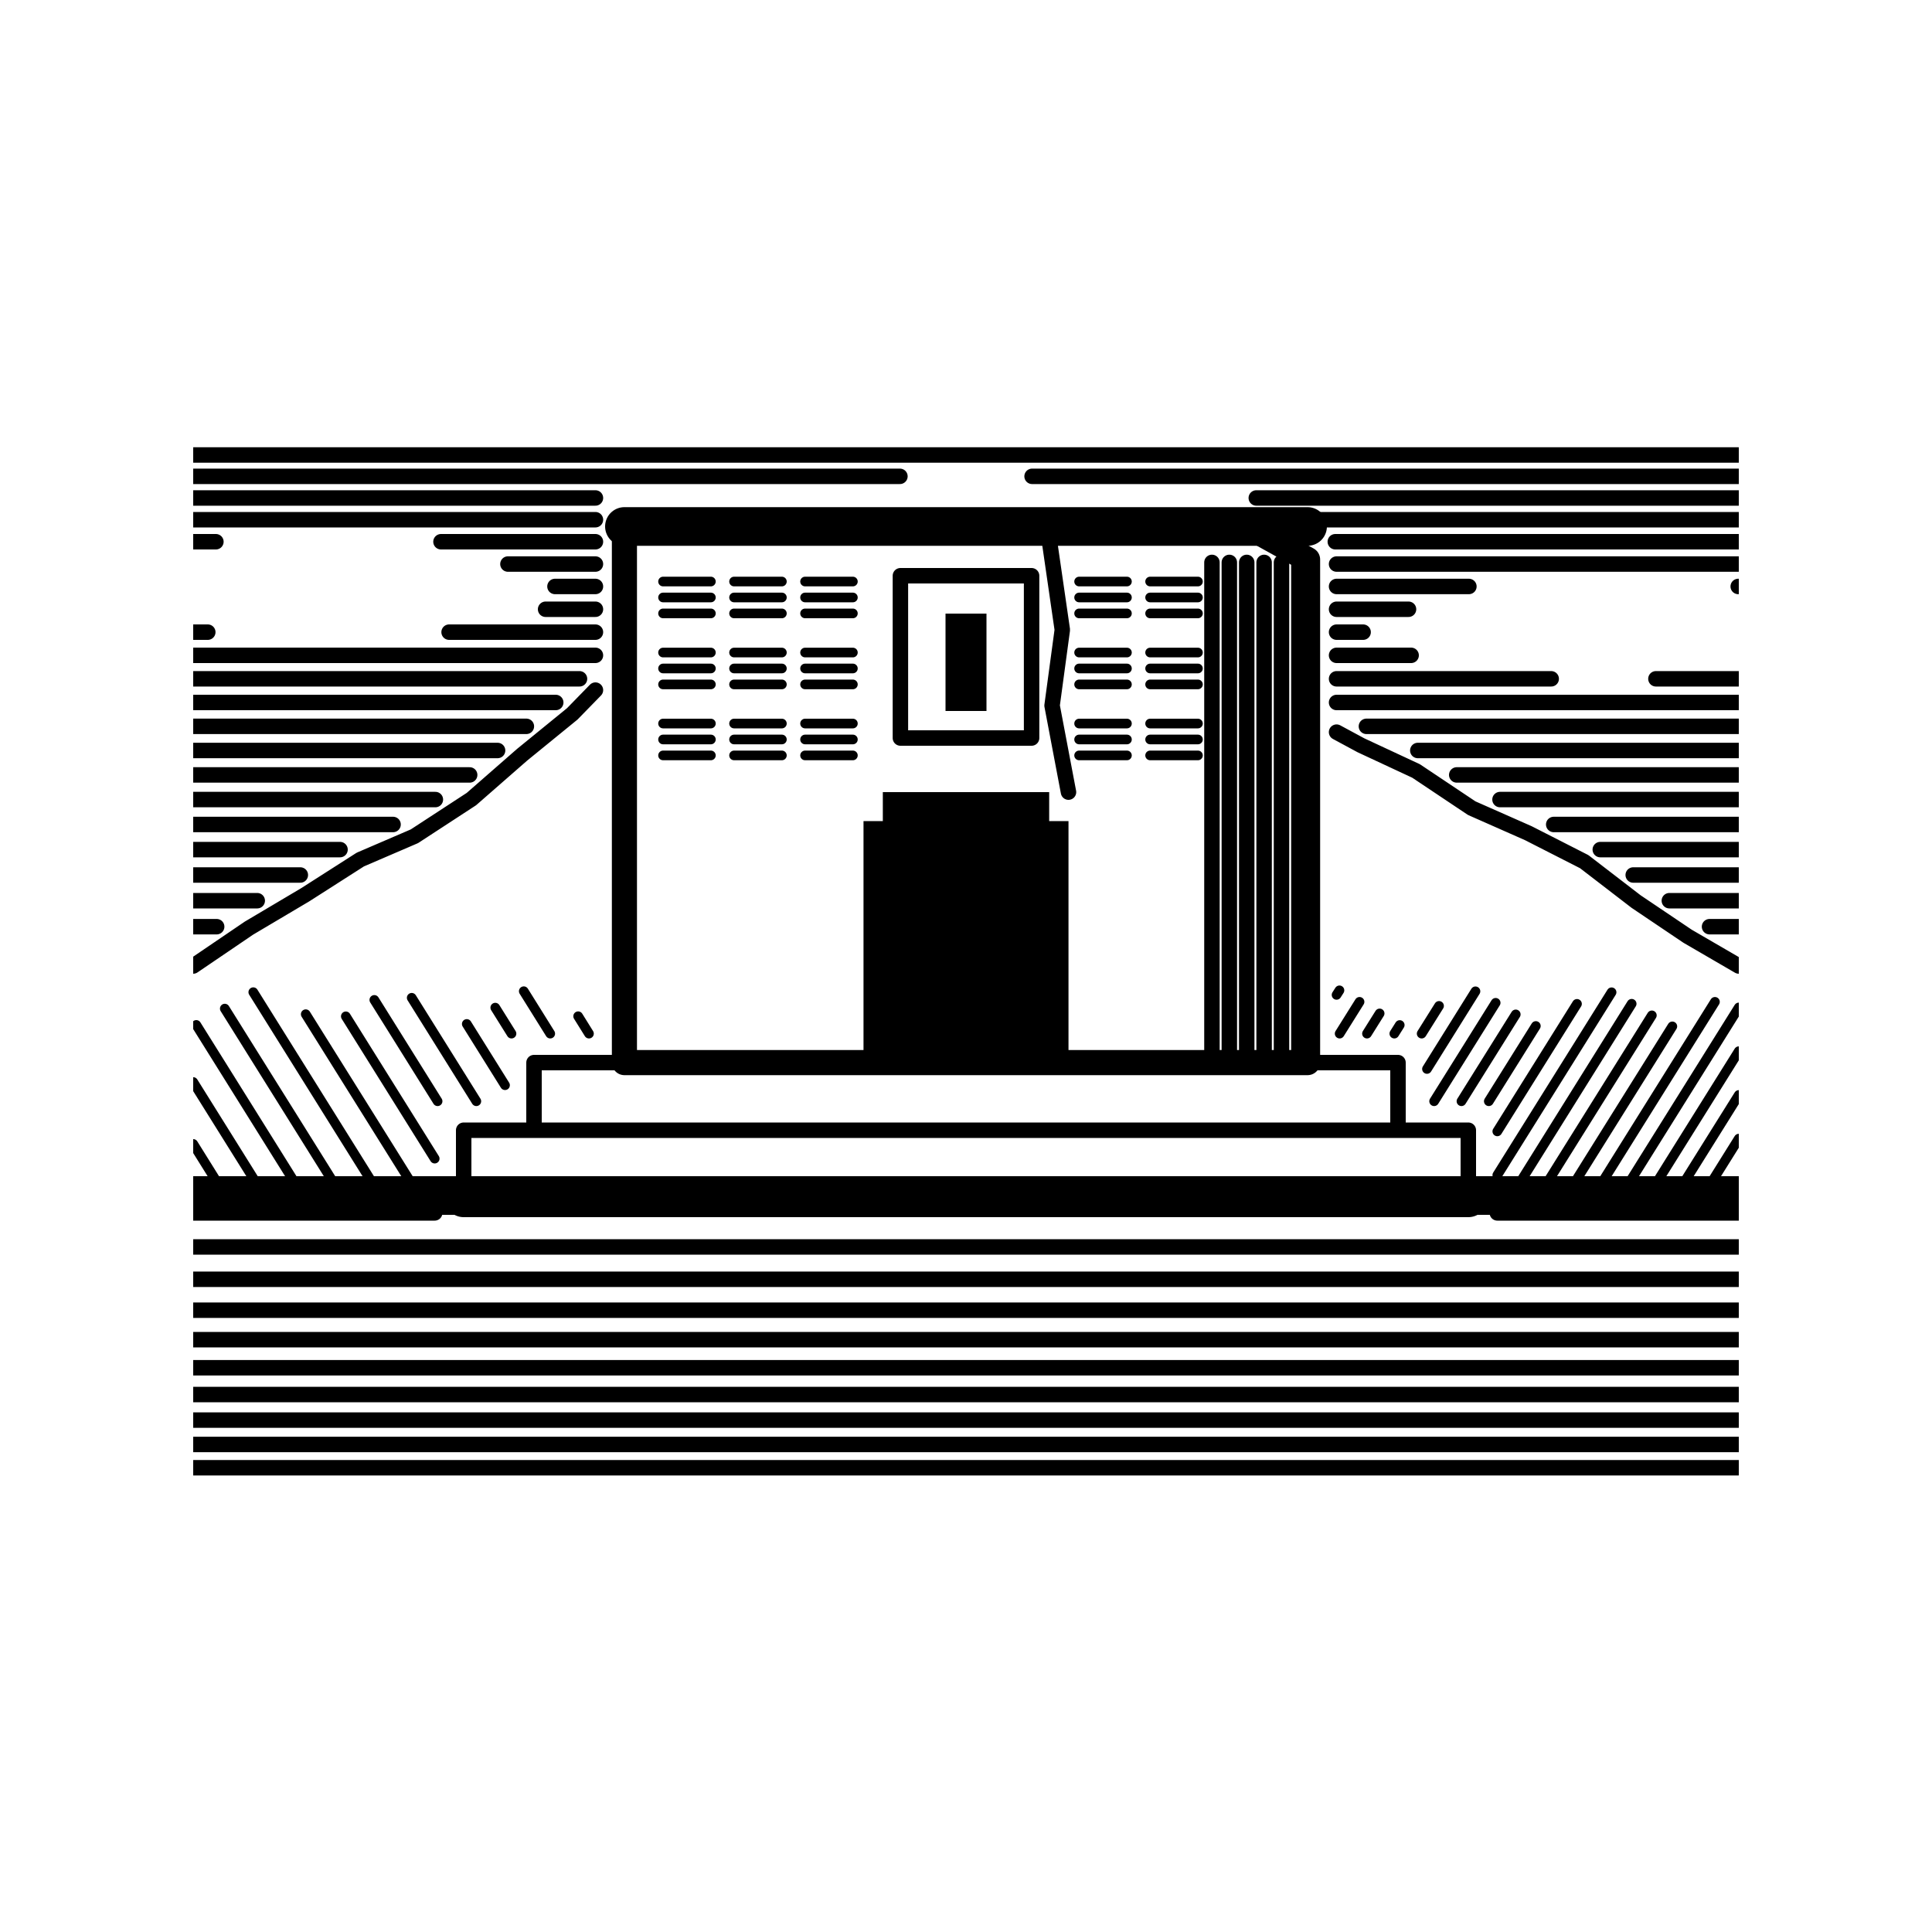
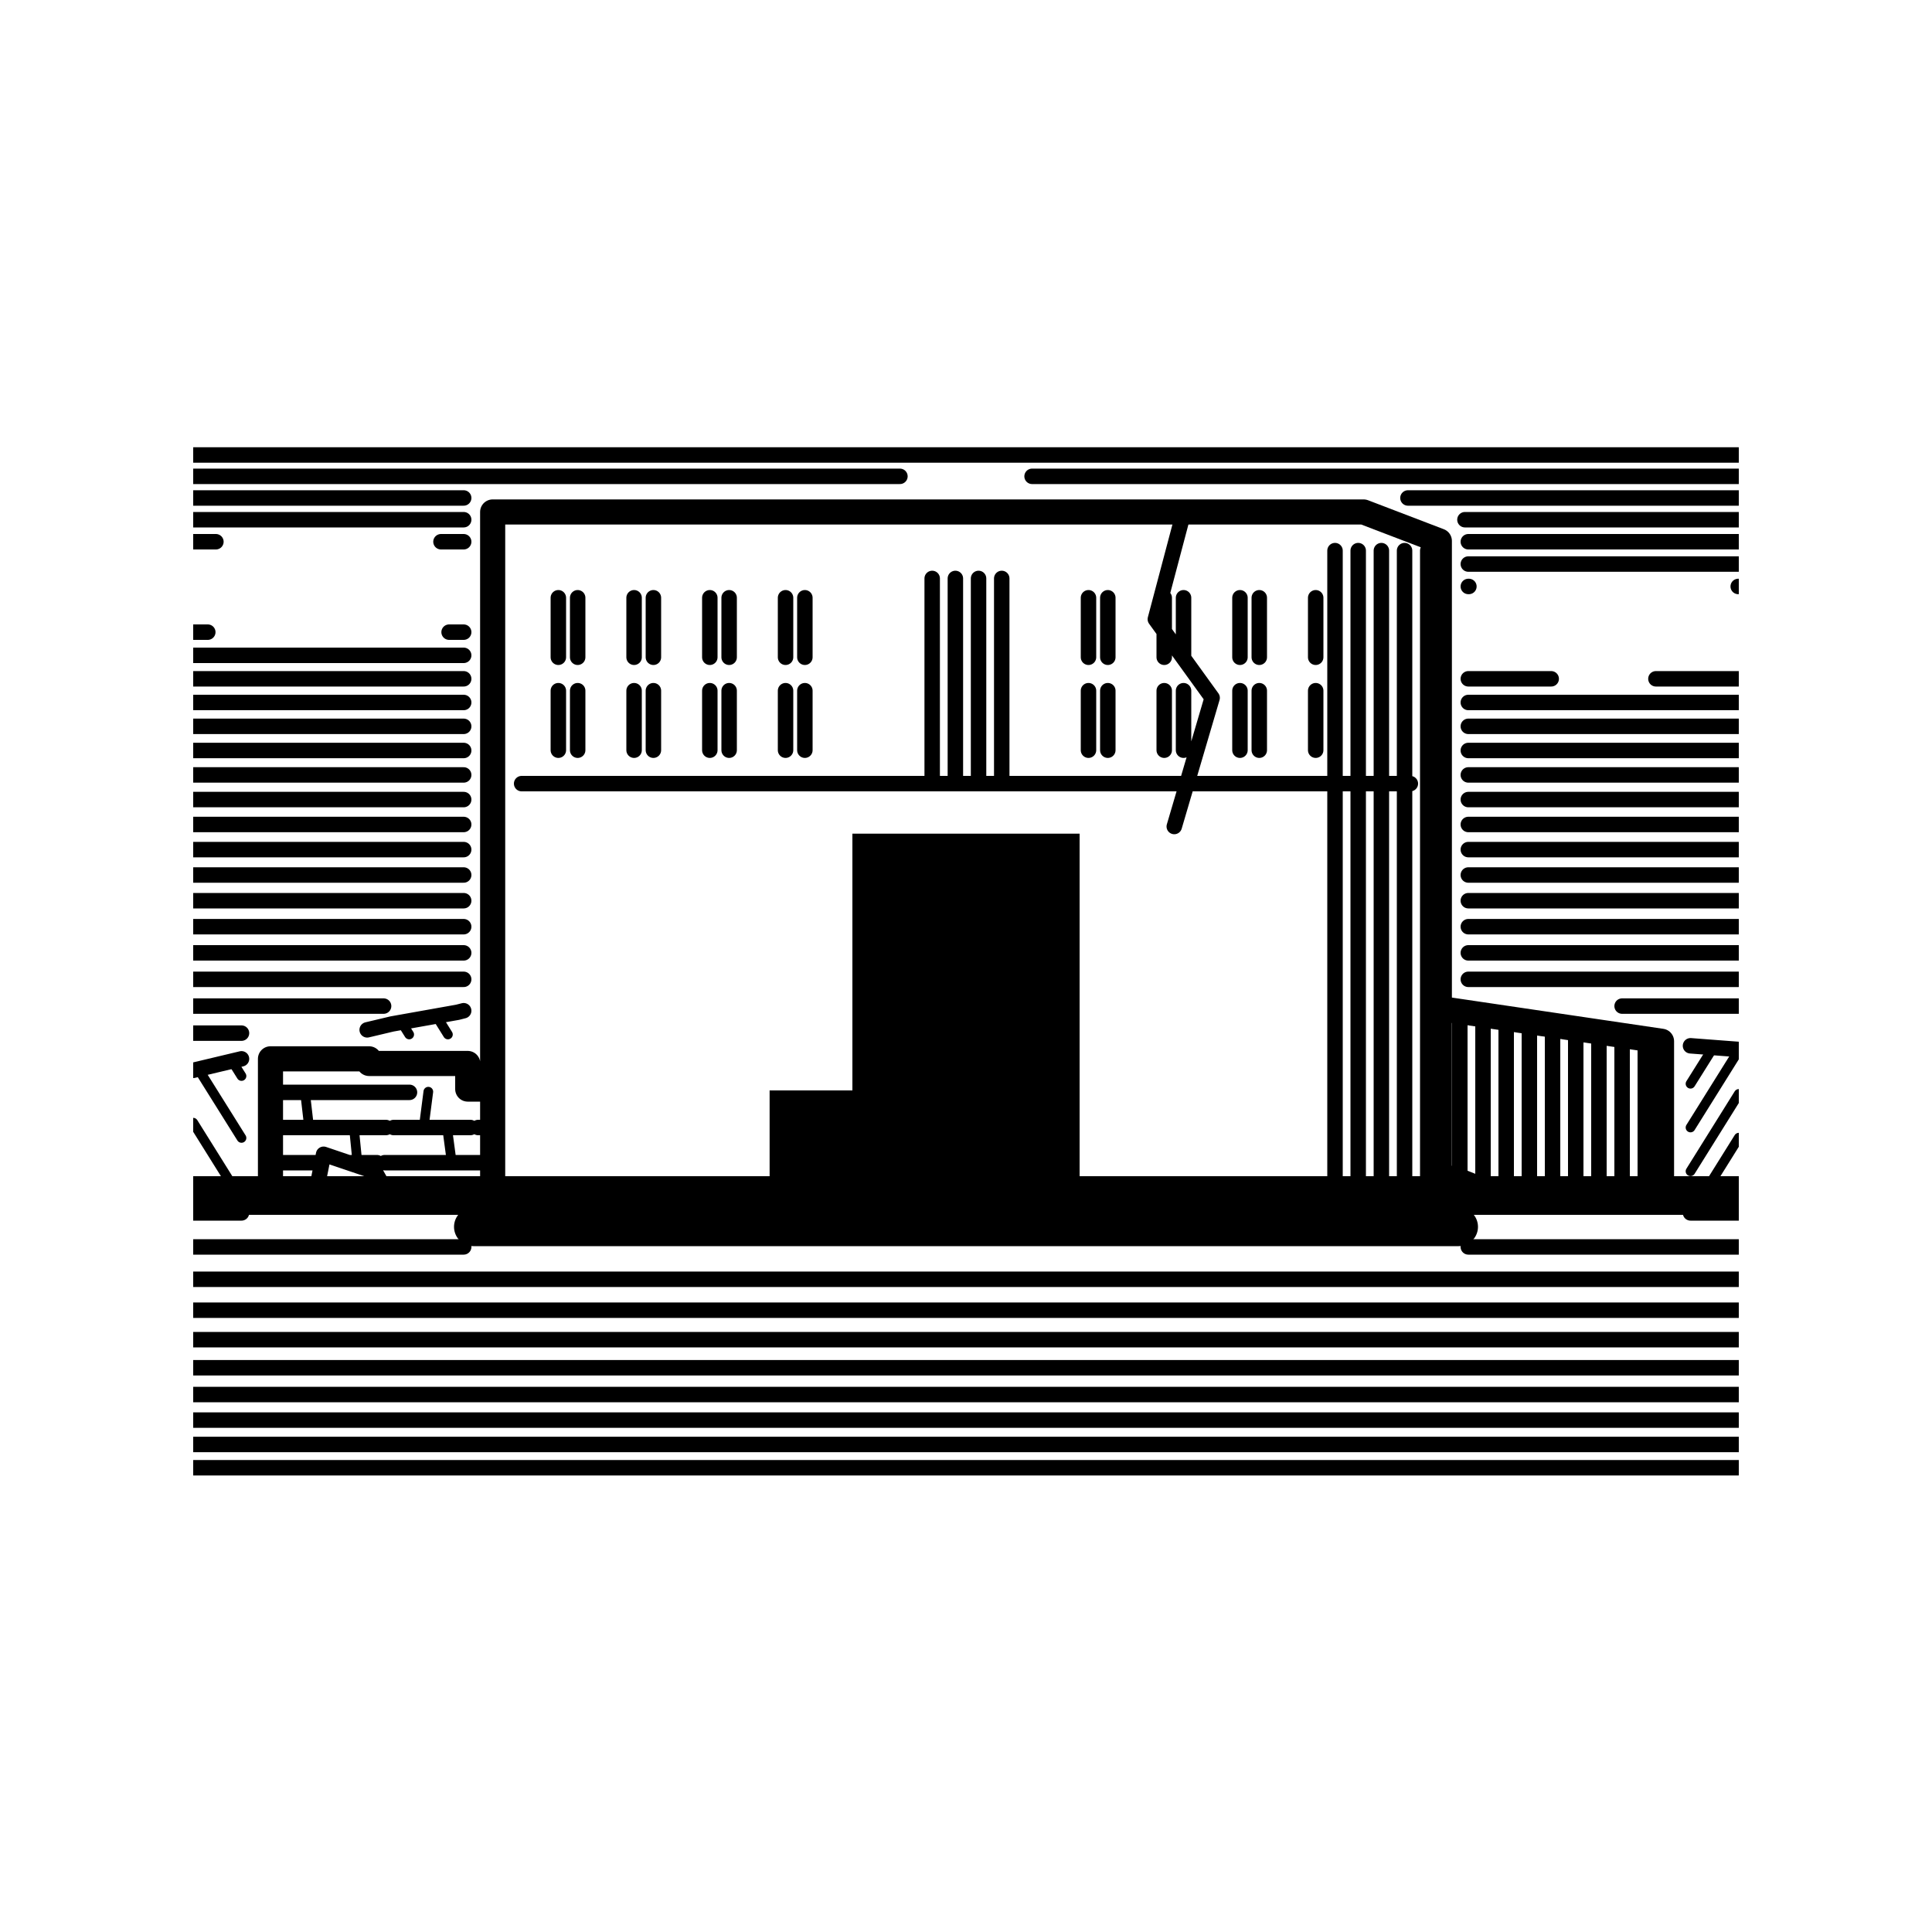
<svg xmlns="http://www.w3.org/2000/svg" viewBox="0 0 200 200">
  <defs>
    <clipPath id="w">
      <path d="M20 46L180 46L180 154L20 154Z" />
    </clipPath>
  </defs>
  <g clip-path="url(#w)" fill="none" stroke="#000" stroke-linecap="round" stroke-linejoin="round">
-     <path d="M89.39 110L89.39 85L91.39 85L91.39 82L108.61 82L108.61 85L110.61 85L110.61 110ZM97.88 63.52L102.12 63.52L102.12 73.6L97.88 73.6Z" fill="#000" stroke="none" />
-     <path d="M59.85 105.2L60.97 107M54.22 102.61L56.96 107M51.27 104.31L52.95 107M48.32 106L52.28 112.34M42.62 103.29L49.31 114M38.75 103.51L45.3 114M35.8 105.21L45 119.94M31.65 104.99L43.38 123.76M26.22 102.71L39.37 123.76M23.27 104.41L35.36 123.76M20.32 106.1L31.35 123.76M20 112.01L27.34 123.76M20 118.42L23.33 123.76M138.36 102.99L138.66 102.52M138.68 107L140.74 103.71M141.51 107L142.82 104.91M144.34 107L144.9 106.11M147.17 107L148.97 104.13M147.72 110.66L152.74 102.62M148.46 114L154.83 103.81M151.29 114L156.91 105.01M154.12 114L158.99 106.21M155 117.12L163.25 103.92M155 121.65L166.83 102.72M156.51 123.76L168.91 103.91M159.34 123.76L171 105.11M162.17 123.76L173.12 106.25M165 123.76L177.53 103.71M167.83 123.76L180 104.29M170.66 123.76L180 108.82M173.49 123.76L180 113.35M176.32 123.76L180 117.87M179.15 123.76L180 122.4M68.64 60.2L73.59 60.2M68.64 61.85L73.59 61.85M68.64 63.5L73.59 63.5M75.99 60.2L80.94 60.2M75.99 61.85L80.94 61.85M75.99 63.5L80.94 63.5M83.34 60.2L88.29 60.2M83.34 61.85L88.29 61.85M83.34 63.5L88.29 63.5M68.64 67.55L73.59 67.55M68.64 69.2L73.59 69.2M68.64 70.85L73.59 70.85M75.99 67.55L80.94 67.55M75.99 69.2L80.94 69.2M75.99 70.85L80.94 70.85M83.34 67.55L88.29 67.55M83.34 69.2L88.29 69.2M83.34 70.85L88.29 70.85M68.64 74.9L73.59 74.9M68.64 76.55L73.59 76.55M68.64 78.2L73.59 78.2M75.99 74.9L80.94 74.9M75.99 76.55L80.94 76.55M75.99 78.2L80.94 78.2M83.34 74.9L88.29 74.9M83.34 76.55L88.29 76.55M83.34 78.2L88.29 78.2M119.06 60.2L124.01 60.2M119.06 61.85L124.01 61.85M119.06 63.5L124.01 63.5M111.71 60.2L116.66 60.2M111.71 61.85L116.66 61.85M111.71 63.5L116.66 63.5M119.06 67.55L124.01 67.55M119.06 69.2L124.01 69.2M119.06 70.85L124.01 70.85M111.71 67.55L116.66 67.55M111.71 69.2L116.66 69.2M111.71 70.85L116.66 70.85M119.06 74.9L124.01 74.9M119.06 76.55L124.01 76.55M119.06 78.2L124.01 78.2M111.71 74.9L116.66 74.9M111.71 76.55L116.66 76.55M111.71 78.2L116.66 78.2M100 54L100 54" stroke-width="1" />
-     <path d="M20 47.1L180 47.1M20 49.31L93.16 49.31M106.84 49.31L180 49.31M20 51.55L61.64 51.55M130.05 51.55L180 51.55M20 53.8L61.64 53.8M134.12 53.8L180 53.8M20 56.08L22.35 56.08M45.65 56.08L61.64 56.08M138.23 56.08L180 56.08M52.58 58.39L61.64 58.39M138.36 58.39L180 58.39M57.45 60.71L61.64 60.71M138.36 60.71L152.06 60.71M179.94 60.71L180 60.71M56.48 63.07L61.64 63.07M138.36 63.07L145.81 63.07M20 65.44L21.51 65.44M46.49 65.44L61.64 65.44M138.36 65.44L141.11 65.44M20 67.84L61.64 67.84M138.36 67.84L146.08 67.84M20 70.27L59.99 70.27M138.36 70.27L160.58 70.27M171.42 70.27L180 70.27M20 72.72L57.53 72.72M138.36 72.72L180 72.72M20 75.19L54.49 75.19M141.45 75.19L180 75.19M20 77.69L51.51 77.69M146.77 77.69L180 77.69M20 80.22L48.62 80.22M150.8 80.22L180 80.22M20 82.77L45.07 82.77M155.28 82.77L180 82.77M20 85.35L40.69 85.35M160.84 85.35L180 85.35M20 87.95L35.2 87.95M165.66 87.95L180 87.95M20 90.58L31.09 90.58M169.07 90.58L180 90.58M20 93.24L26.63 93.24M172.81 93.24L180 93.24M20 95.93L22.43 95.93M176.97 95.93L180 95.93M20 100L25.77 96.08L31.59 92.63L37.3 88.98L42.9 86.57L48.8 82.72L54.05 78.13L59.24 73.9L61.64 71.44M138.36 75.79L140.88 77.15L146.59 79.81L152.35 83.66L158.21 86.25L164 89.2L169.37 93.33L174.7 96.92L180 100M20 125.56L45 125.56M155 125.56L180 125.56M20 129.08L180 129.08M20 132.43L180 132.43M20 135.63L180 135.63M20 138.68L180 138.68M20 141.59L180 141.59M20 144.36L180 144.36M20 147.01L180 147.01M20 149.53L180 149.53M20 151.94L180 151.94M48 117L55.28 117L144.72 117L152 117L152 124L48 124L48 117M55.28 110L64.64 110L135.36 110L144.72 110L144.72 117L55.28 117L55.28 110M134.46 58.22L134.46 109.7M132.66 58.22L132.66 109.7M130.86 58.22L130.86 109.7M129.06 58.22L129.06 109.7M127.26 58.22L127.26 109.7M125.46 58.22L125.46 109.7M93.21 59.6L106.79 59.6L106.79 76.4L93.21 76.4ZM108.49 55L109.97 65.2L108.91 73.04L110.61 82" stroke-width="1.6" />
-     <path d="M64.64 110L64.64 54L128.29 54L135.36 57.92L135.36 110Z" stroke-width="2.6" />
-     <path d="M48 124L152 124M64.64 54.5L135.36 54.5M20 123.76L180 123.76" stroke-width="4" />
+     <path d="M79.67 112.88L91.27 112.88L91.27 124L79.67 124ZM88.24 86.3L111.76 86.3L111.76 127L88.24 127Z" fill="#000" stroke="none" />
+     <path d="M45.18 105.18L46.37 107.09M41.57 105.83L42.36 107.09M38.05 106.6L38.05 106.61M24.03 109.84L25 111.39M20.54 110.67L25 117.8M20 116.22L24.71 123.76M20 122.63L20.7 123.76M175 112.19L177.35 108.44M175 116.72L180 108.72M175 121.25L180 113.24M176.26 123.76L180 117.77M179.09 123.76L180 122.3M37 120.36L36.63 116.65M46.77 120.36L46.27 116.65M32 116.72L31.57 113.01M43.86 116.72L44.34 113.01" stroke-width="1" />
+     <path d="M20 47.1L180 47.1M20 49.31L93.16 49.31M106.84 49.31L180 49.31M20 51.55L48 51.55M145.75 51.55L180 51.55M20 53.8L48 53.8M151.65 53.8L180 53.8M20 56.08L22.35 56.08M45.65 56.08L48 56.08M152 56.08L180 56.08M152 58.39L180 58.39M152 60.71L152.06 60.71M179.94 60.71L180 60.71M20 65.44L21.51 65.44M46.49 65.44L48 65.44M20 67.84L48 67.84M20 70.27L48 70.27M152 70.27L160.58 70.27M171.42 70.27L180 70.27M20 72.72L48 72.72M152 72.72L180 72.72M20 75.19L48 75.19M152 75.19L180 75.19M20 77.69L48 77.69M152 77.69L180 77.69M20 80.22L48 80.22M152 80.22L180 80.22M20 82.77L48 82.77M152 82.77L180 82.77M20 85.35L48 85.35M152 85.35L180 85.35M20 87.95L48 87.95M152 87.95L180 87.95M20 90.58L48 90.58M152 90.58L180 90.58M20 93.24L48 93.24M152 93.24L180 93.24M20 95.93L48 95.93M152 95.93L180 95.93M20 98.64L48 98.64M152 98.64L180 98.64M20 101.38L48 101.38M152 101.38L180 101.38M20 104.15L39.71 104.15M167.92 104.15L180 104.15M20 106.95L25 106.95M20 110.8L25 109.61M38.01 106.61L40.58 106L47.37 104.79L48 104.63M175 108.26L180 108.64M20 125.56L25 125.56M175 125.56L180 125.56M20 129.08L48 129.08M152 129.08L180 129.08M20 132.43L180 132.43M20 135.63L180 135.63M20 138.68L180 138.68M20 141.59L180 141.59M20 144.36L180 144.36M20 147.01L180 147.01M20 149.53L180 149.53M20 151.94L180 151.94M151.12 105.2L151.12 121.74M153.52 105.56L153.52 123.08M155.92 105.91L155.92 123.01M158.32 106.27L158.32 122.93M160.72 106.62L160.72 122.86M163.12 106.98L163.12 122.78M165.52 107.33L165.52 122.7M167.92 107.69L167.92 122.63M170.32 108.04L170.32 122.55M29 120.36L33.33 120.36M36.08 120.36L39.02 120.36M39.82 120.36L51 120.36M29 116.72L39.95 116.72M40.75 116.72L48.7 116.72M49.5 116.72L51 116.72M29 113.08L42.39 113.08M32.5 124.5L33.5 119.49L38.82 121.29L40.63 124.5ZM149.43 124.5L150.43 121.46L152.99 122.48L154 124.5ZM147.8 57L147.8 127M145.4 57L145.4 127M143 57L143 127M140.6 57L140.6 127M138.2 57L138.2 127M54 81.12L146 81.12M59.8 61.88L59.8 68.04M57.8 61.88L57.8 68.04M67.64 61.88L67.64 68.04M65.64 61.88L65.64 68.04M75.48 61.88L75.48 68.04M73.48 61.88L73.48 68.04M83.32 61.88L83.32 68.04M81.32 61.88L81.32 68.04M59.8 71.5L59.8 77.66M57.8 71.5L57.8 77.66M67.64 71.5L67.64 77.66M65.64 71.5L65.64 77.66M75.48 71.5L75.48 77.66M73.48 71.5L73.48 77.66M83.32 71.5L83.32 77.66M81.32 71.5L81.32 77.66M114.68 61.88L114.68 68.04M112.68 61.88L112.68 68.04M122.52 61.88L122.52 68.04M120.52 61.88L120.52 68.04M130.36 61.88L130.36 68.04M128.36 61.88L128.36 68.04M138.2 61.88L138.2 68.04M136.2 61.88L136.2 68.04M114.68 71.5L114.68 77.66M112.68 71.5L112.68 77.66M122.52 71.5L122.52 77.66M120.52 71.5L120.52 77.66M130.36 71.5L130.36 77.66M128.36 71.5L128.36 77.66M138.2 71.5L138.2 77.66M136.2 71.5L136.2 77.66M103.7 59.88L103.7 81.12M101.3 59.88L101.3 81.12M98.9 59.88L98.9 81.12M96.5 59.88L96.5 81.12M122.54 53L119.6 64.1L125.48 72.24L121.56 85.56" stroke-width="1.6" />
+     <path d="M149 104.39L172 107.79L172 123L153.54 123.58M149.7 123.7L149 123.73M28 124L28 109.61L38.21 109.61L38.21 110.09L48.42 110.09L48.42 112.74L51 112.74M51 124L40.35 124M32.6 124L28 124M51 127L51 53L141.16 53L149 56L149 127Z" stroke-width="2.6" />
+     <path d="M49 127L151 127M20 123.76L180 123.76" stroke-width="4" />
  </g>
</svg>
